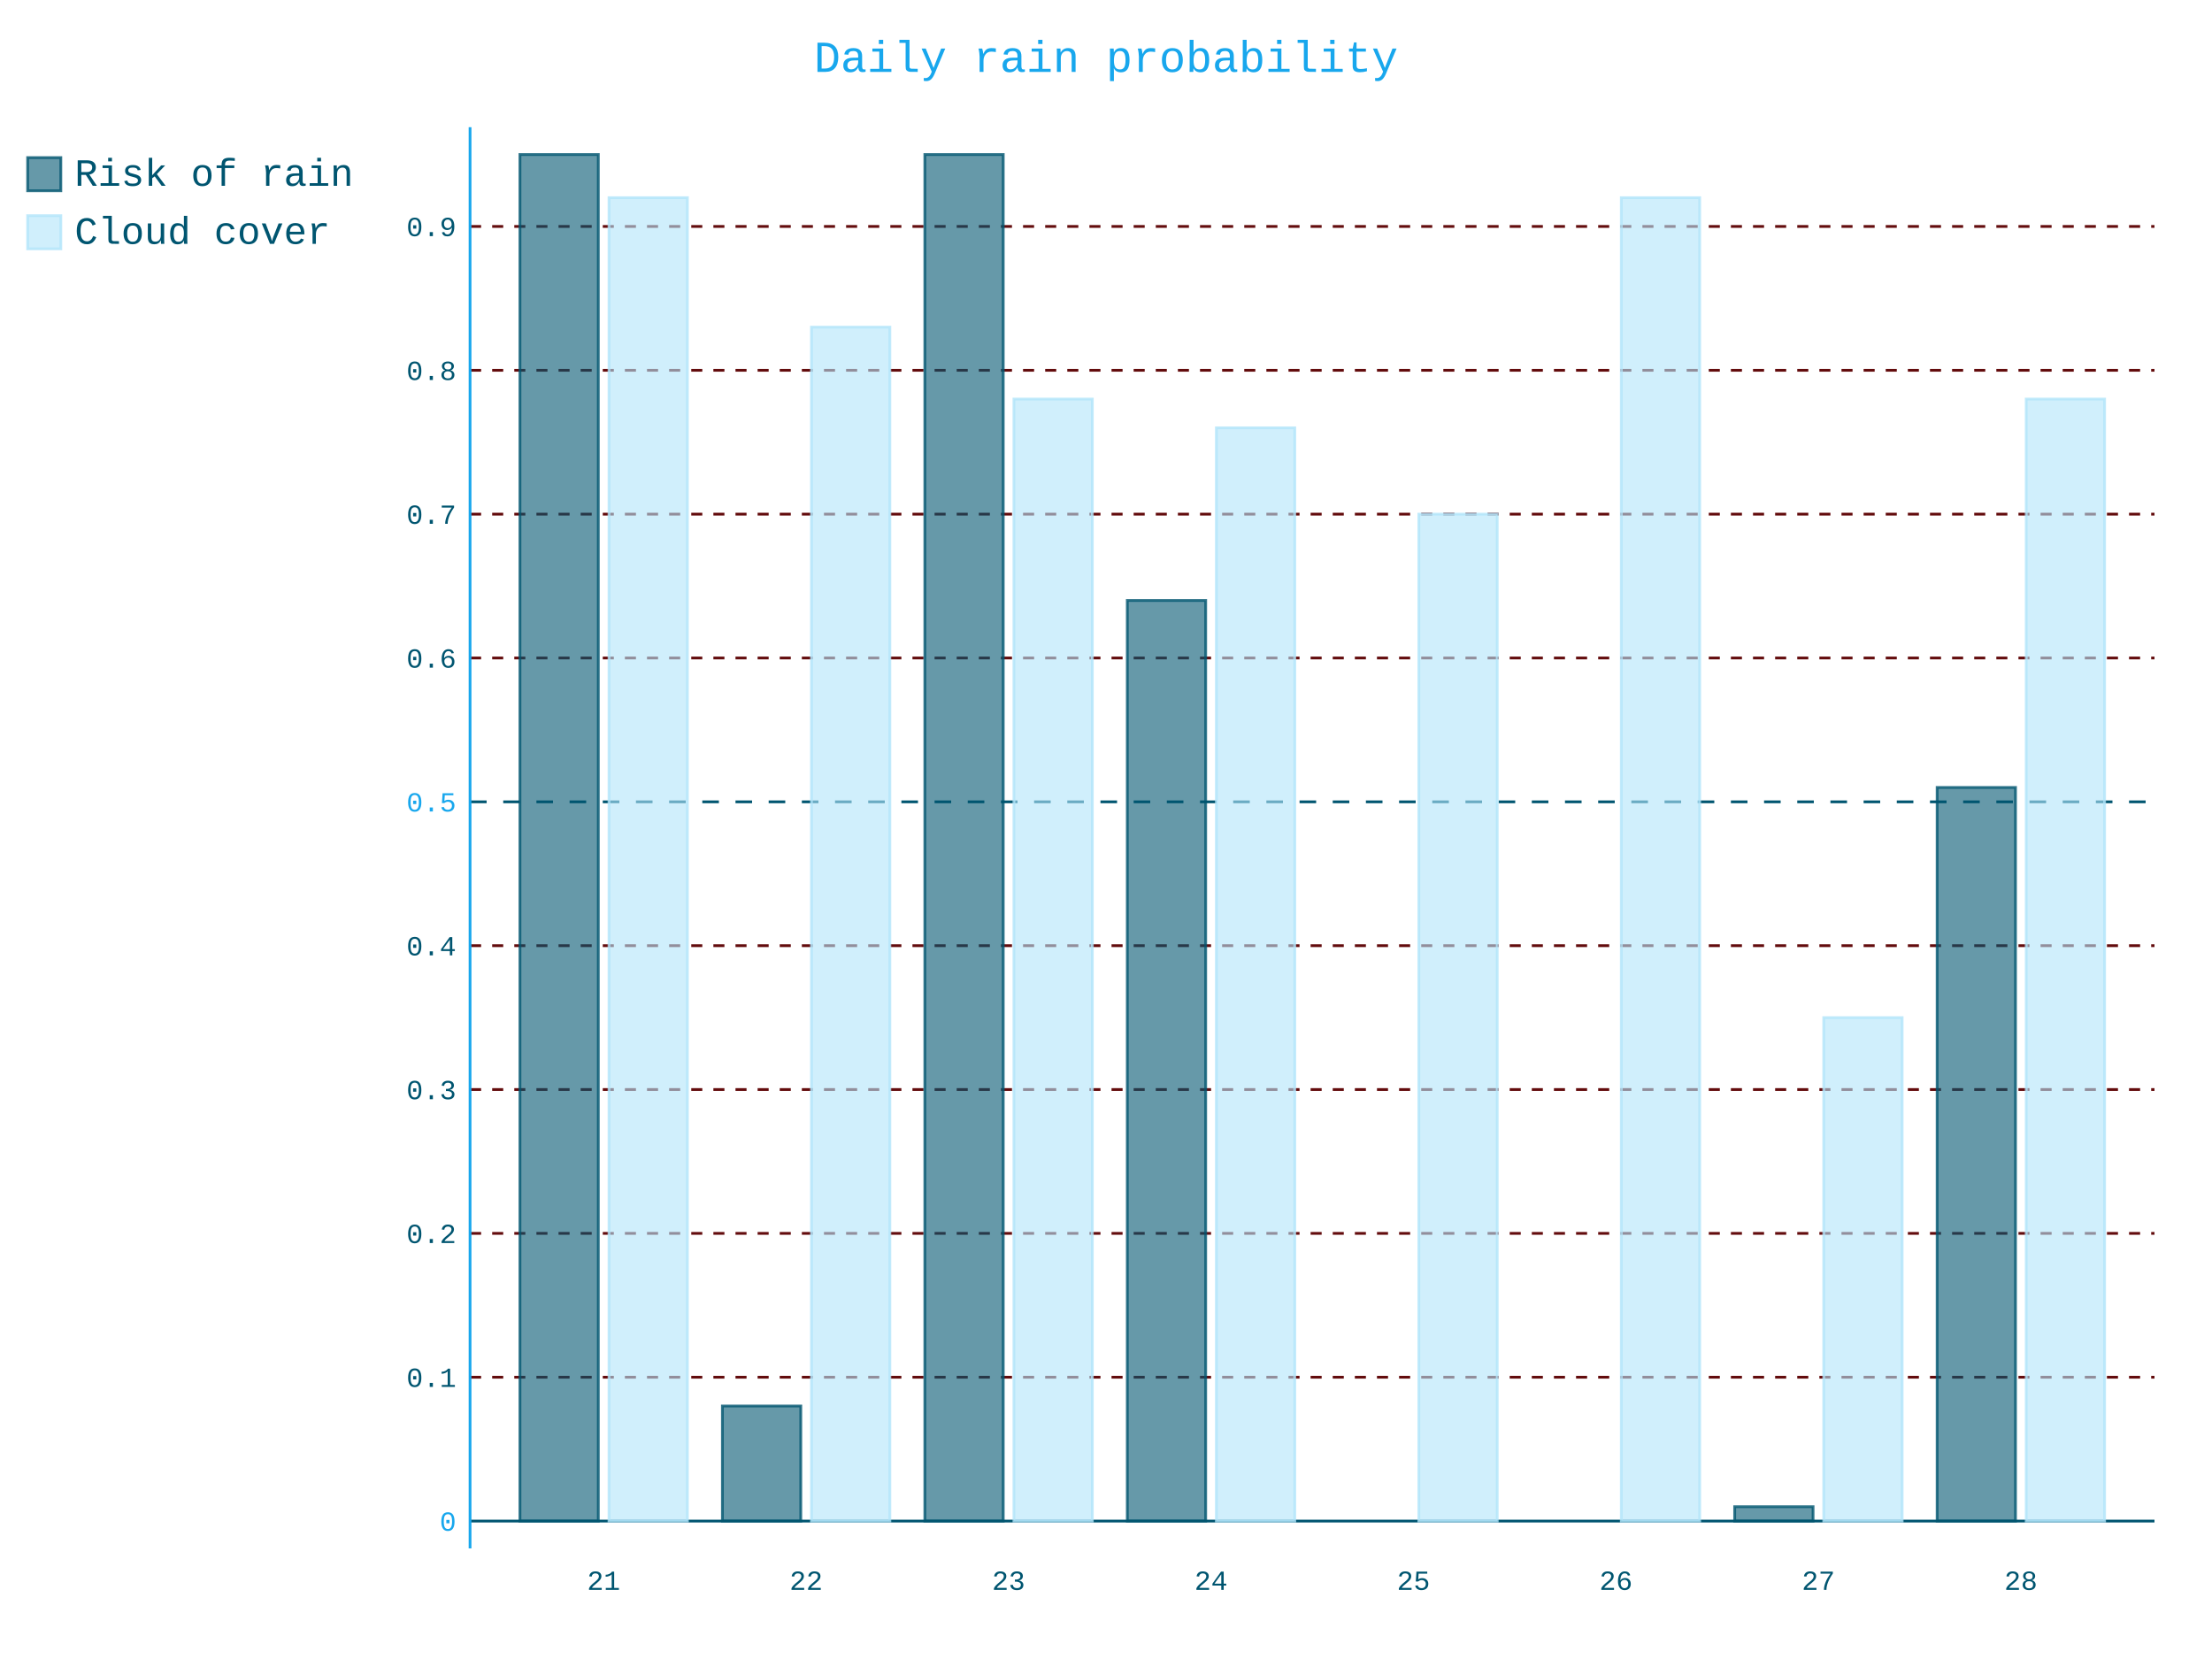
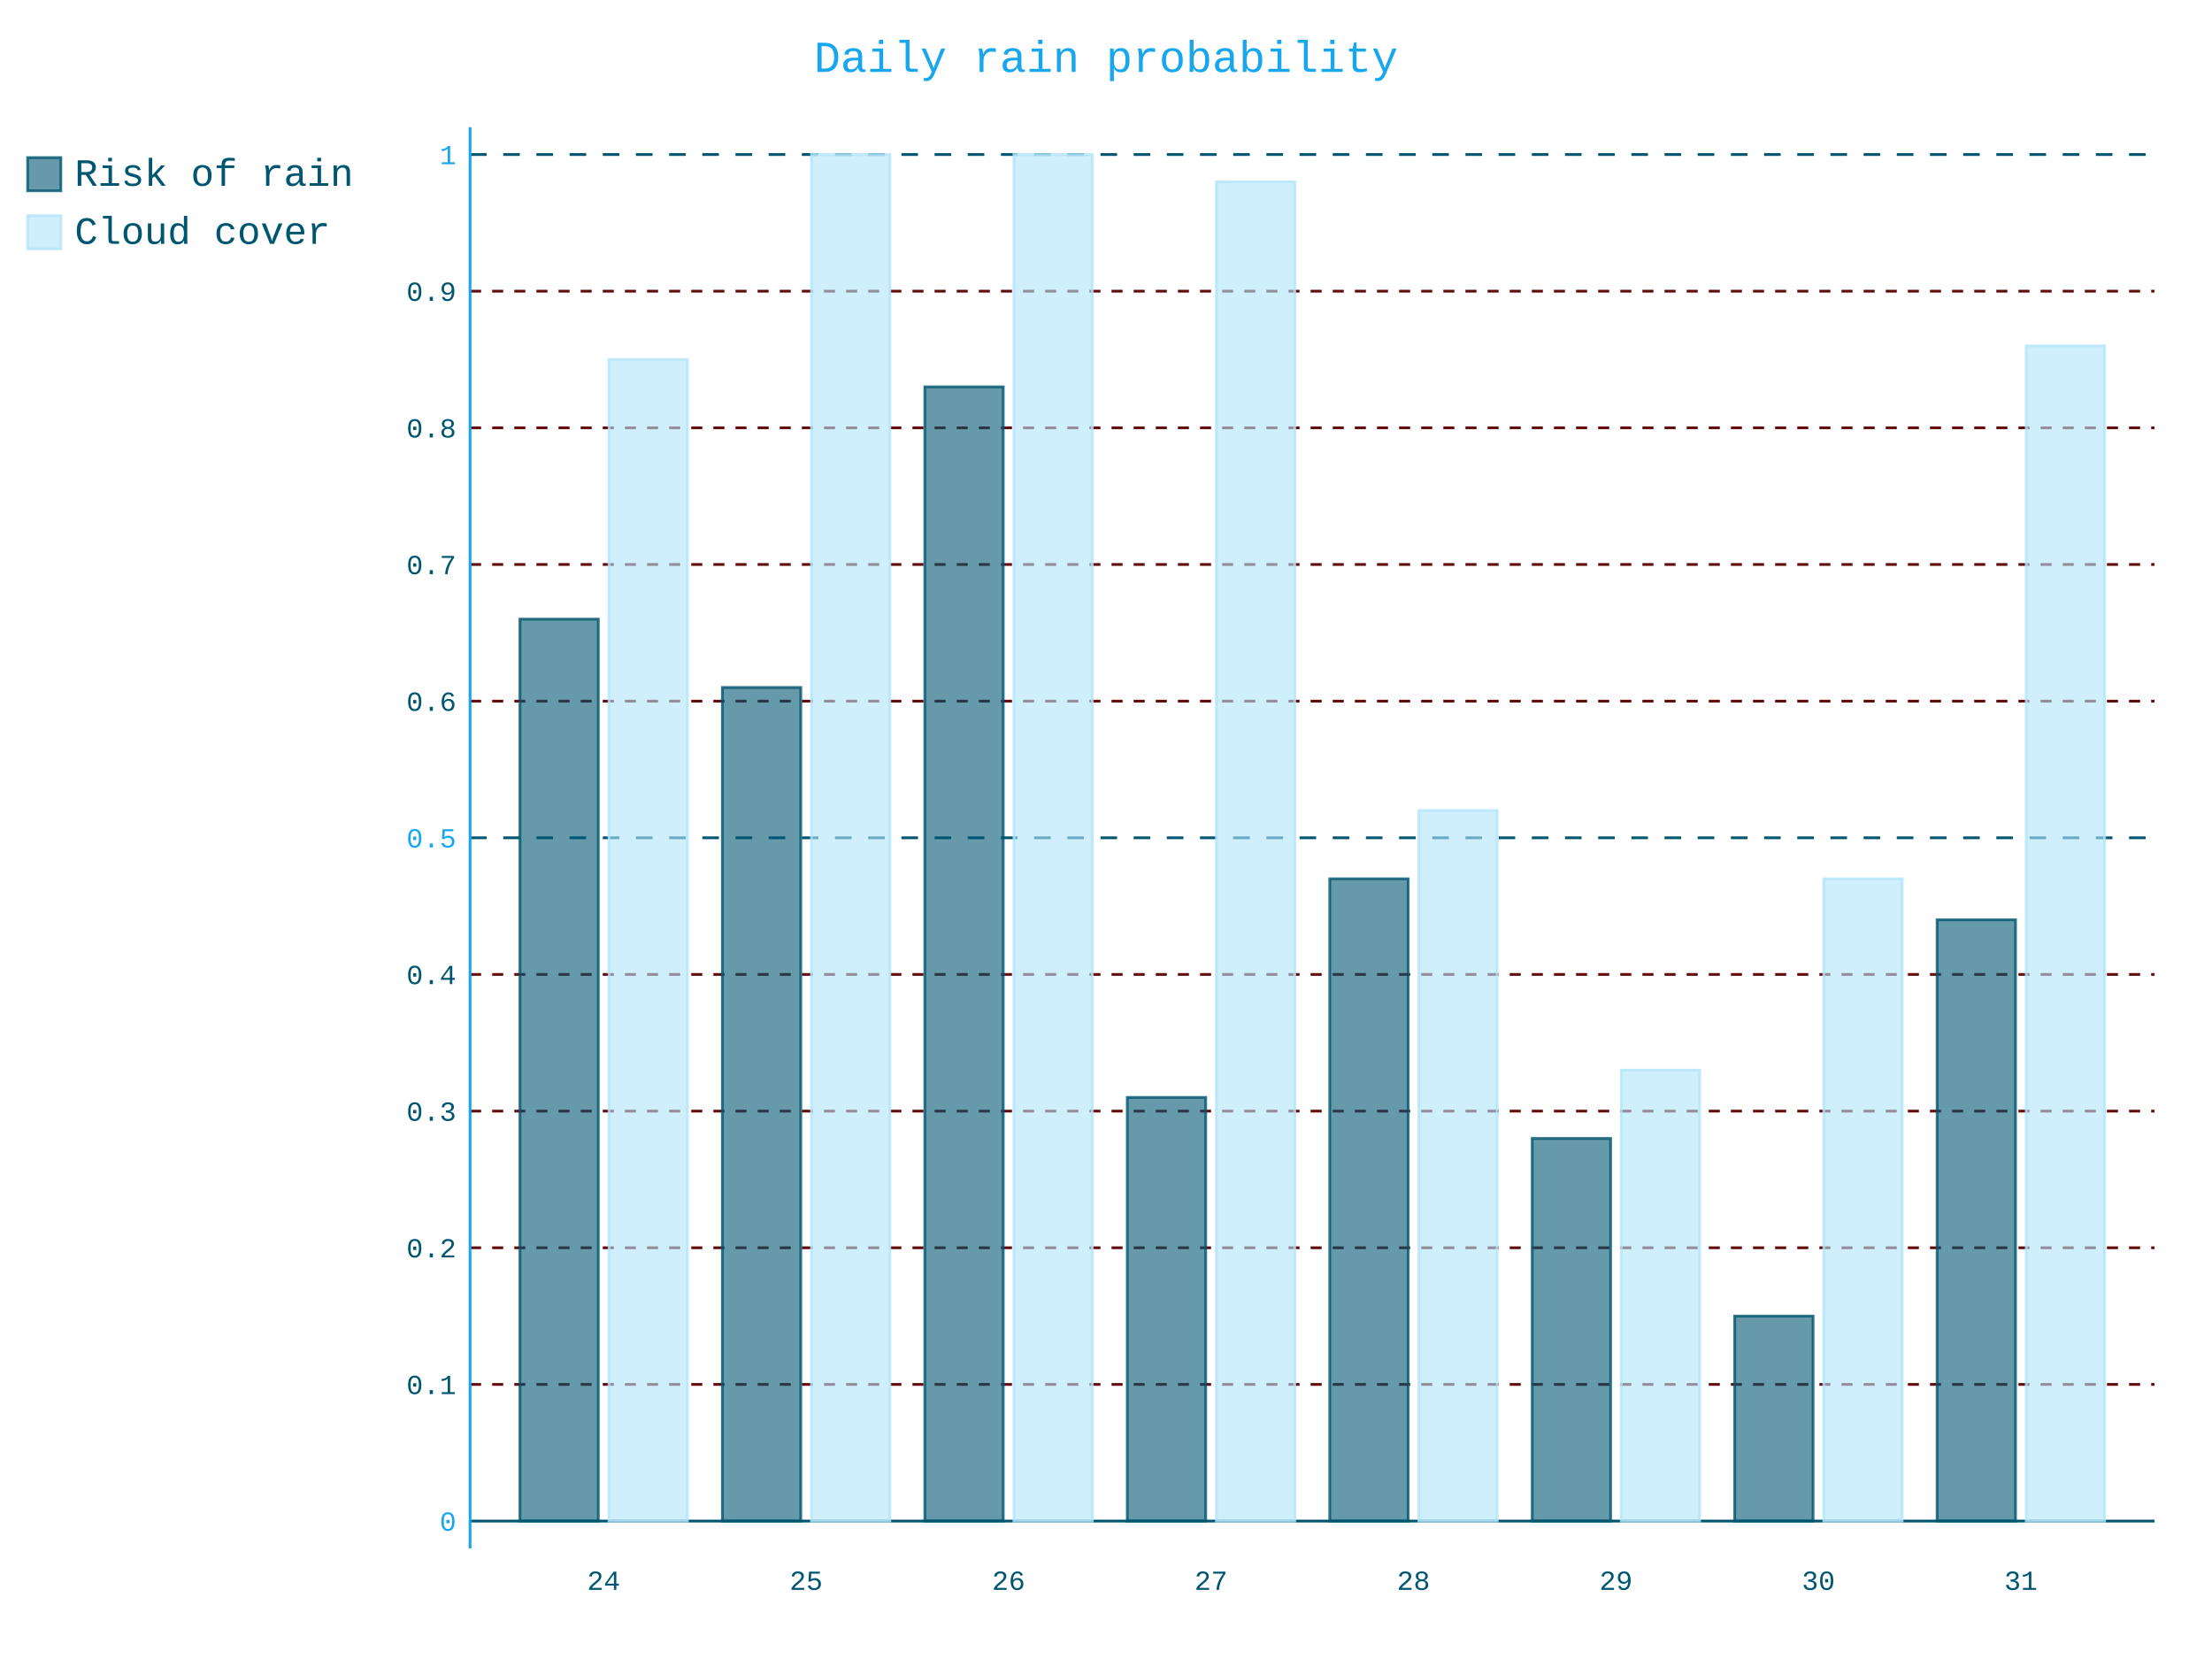
- <svg xmlns="http://www.w3.org/2000/svg" id="chart-843fe69b-4988-49a4-86b1-8fc485ba8cad" class="pygal-chart" viewBox="0 0 800 600">
+ <svg xmlns="http://www.w3.org/2000/svg" class="pygal-chart" id="chart-ae6205c5-7189-4e04-8cff-279773b40a85" viewBox="0 0 800 600">
  <defs>
-     <style type="text/css">#chart-843fe69b-4988-49a4-86b1-8fc485ba8cad{-webkit-user-select:none;-webkit-font-smoothing:antialiased;font-family:Consolas,"Liberation Mono",Menlo,Courier,monospace}#chart-843fe69b-4988-49a4-86b1-8fc485ba8cad .title{font-family:Consolas,"Liberation Mono",Menlo,Courier,monospace;font-size:16px}#chart-843fe69b-4988-49a4-86b1-8fc485ba8cad .legends .legend text{font-family:Consolas,"Liberation Mono",Menlo,Courier,monospace;font-size:14px}#chart-843fe69b-4988-49a4-86b1-8fc485ba8cad .axis text{font-family:Consolas,"Liberation Mono",Menlo,Courier,monospace;font-size:10px}#chart-843fe69b-4988-49a4-86b1-8fc485ba8cad .axis text.major{font-family:Consolas,"Liberation Mono",Menlo,Courier,monospace;font-size:10px}#chart-843fe69b-4988-49a4-86b1-8fc485ba8cad .text-overlay text.value{font-family:Consolas,"Liberation Mono",Menlo,Courier,monospace;font-size:16px}#chart-843fe69b-4988-49a4-86b1-8fc485ba8cad .text-overlay text.label{font-family:Consolas,"Liberation Mono",Menlo,Courier,monospace;font-size:10px}#chart-843fe69b-4988-49a4-86b1-8fc485ba8cad .tooltip{font-family:Consolas,"Liberation Mono",Menlo,Courier,monospace;font-size:14px}#chart-843fe69b-4988-49a4-86b1-8fc485ba8cad text.no_data{font-family:Consolas,"Liberation Mono",Menlo,Courier,monospace;font-size:64px}
- #chart-843fe69b-4988-49a4-86b1-8fc485ba8cad{background-color:transparent}#chart-843fe69b-4988-49a4-86b1-8fc485ba8cad path,#chart-843fe69b-4988-49a4-86b1-8fc485ba8cad line,#chart-843fe69b-4988-49a4-86b1-8fc485ba8cad rect,#chart-843fe69b-4988-49a4-86b1-8fc485ba8cad circle{-webkit-transition:400ms ease-in;-moz-transition:400ms ease-in;transition:400ms ease-in}#chart-843fe69b-4988-49a4-86b1-8fc485ba8cad .graph &gt; .background{fill:transparent}#chart-843fe69b-4988-49a4-86b1-8fc485ba8cad .plot &gt; .background{fill:transparent}#chart-843fe69b-4988-49a4-86b1-8fc485ba8cad .graph{fill:#005570}#chart-843fe69b-4988-49a4-86b1-8fc485ba8cad text.no_data{fill:#18a7ed}#chart-843fe69b-4988-49a4-86b1-8fc485ba8cad .title{fill:#18a7ed}#chart-843fe69b-4988-49a4-86b1-8fc485ba8cad .legends .legend text{fill:#005570}#chart-843fe69b-4988-49a4-86b1-8fc485ba8cad .legends .legend:hover text{fill:#18a7ed}#chart-843fe69b-4988-49a4-86b1-8fc485ba8cad .axis .line{stroke:#18a7ed}#chart-843fe69b-4988-49a4-86b1-8fc485ba8cad .axis .guide.line{stroke:#630C0D}#chart-843fe69b-4988-49a4-86b1-8fc485ba8cad .axis .major.line{stroke:#005570}#chart-843fe69b-4988-49a4-86b1-8fc485ba8cad .axis text.major{fill:#18a7ed}#chart-843fe69b-4988-49a4-86b1-8fc485ba8cad .axis.y .guides:hover .guide.line,#chart-843fe69b-4988-49a4-86b1-8fc485ba8cad .line-graph .axis.x .guides:hover .guide.line,#chart-843fe69b-4988-49a4-86b1-8fc485ba8cad .stackedline-graph .axis.x .guides:hover .guide.line,#chart-843fe69b-4988-49a4-86b1-8fc485ba8cad .xy-graph .axis.x .guides:hover .guide.line{stroke:#18a7ed}#chart-843fe69b-4988-49a4-86b1-8fc485ba8cad .axis .guides:hover text{fill:#18a7ed}#chart-843fe69b-4988-49a4-86b1-8fc485ba8cad .reactive{fill-opacity:.6;stroke-opacity:.8}#chart-843fe69b-4988-49a4-86b1-8fc485ba8cad .ci{stroke:#005570}#chart-843fe69b-4988-49a4-86b1-8fc485ba8cad .reactive.active,#chart-843fe69b-4988-49a4-86b1-8fc485ba8cad .active .reactive{fill-opacity:.9;stroke-opacity:.9;stroke-width:4}#chart-843fe69b-4988-49a4-86b1-8fc485ba8cad .ci .reactive.active{stroke-width:1.5}#chart-843fe69b-4988-49a4-86b1-8fc485ba8cad .series text{fill:#18a7ed}#chart-843fe69b-4988-49a4-86b1-8fc485ba8cad .tooltip rect{fill:transparent;stroke:#18a7ed;-webkit-transition:opacity 400ms ease-in;-moz-transition:opacity 400ms ease-in;transition:opacity 400ms ease-in}#chart-843fe69b-4988-49a4-86b1-8fc485ba8cad .tooltip .label{fill:#005570}#chart-843fe69b-4988-49a4-86b1-8fc485ba8cad .tooltip .label{fill:#005570}#chart-843fe69b-4988-49a4-86b1-8fc485ba8cad .tooltip .legend{font-size:.8em;fill:#630C0D}#chart-843fe69b-4988-49a4-86b1-8fc485ba8cad .tooltip .x_label{font-size:.6em;fill:#18a7ed}#chart-843fe69b-4988-49a4-86b1-8fc485ba8cad .tooltip .xlink{font-size:.5em;text-decoration:underline}#chart-843fe69b-4988-49a4-86b1-8fc485ba8cad .tooltip .value{font-size:1.5em}#chart-843fe69b-4988-49a4-86b1-8fc485ba8cad .bound{font-size:.5em}#chart-843fe69b-4988-49a4-86b1-8fc485ba8cad .max-value{font-size:.75em;fill:#630C0D}#chart-843fe69b-4988-49a4-86b1-8fc485ba8cad .map-element{fill:transparent;stroke:#630C0D !important}#chart-843fe69b-4988-49a4-86b1-8fc485ba8cad .map-element .reactive{fill-opacity:inherit;stroke-opacity:inherit}#chart-843fe69b-4988-49a4-86b1-8fc485ba8cad .color-0,#chart-843fe69b-4988-49a4-86b1-8fc485ba8cad .color-0 a:visited{stroke:#005570;fill:#005570}#chart-843fe69b-4988-49a4-86b1-8fc485ba8cad .color-1,#chart-843fe69b-4988-49a4-86b1-8fc485ba8cad .color-1 a:visited{stroke:#b1e4fa;fill:#b1e4fa}#chart-843fe69b-4988-49a4-86b1-8fc485ba8cad .text-overlay .color-0 text{fill:black}#chart-843fe69b-4988-49a4-86b1-8fc485ba8cad .text-overlay .color-1 text{fill:black}
- #chart-843fe69b-4988-49a4-86b1-8fc485ba8cad text.no_data{text-anchor:middle}#chart-843fe69b-4988-49a4-86b1-8fc485ba8cad .guide.line{fill:none}#chart-843fe69b-4988-49a4-86b1-8fc485ba8cad .centered{text-anchor:middle}#chart-843fe69b-4988-49a4-86b1-8fc485ba8cad .title{text-anchor:middle}#chart-843fe69b-4988-49a4-86b1-8fc485ba8cad .legends .legend text{fill-opacity:1}#chart-843fe69b-4988-49a4-86b1-8fc485ba8cad .axis.x text{text-anchor:middle}#chart-843fe69b-4988-49a4-86b1-8fc485ba8cad .axis.x:not(.web) text[transform]{text-anchor:start}#chart-843fe69b-4988-49a4-86b1-8fc485ba8cad .axis.x:not(.web) text[transform].backwards{text-anchor:end}#chart-843fe69b-4988-49a4-86b1-8fc485ba8cad .axis.y text{text-anchor:end}#chart-843fe69b-4988-49a4-86b1-8fc485ba8cad .axis.y text[transform].backwards{text-anchor:start}#chart-843fe69b-4988-49a4-86b1-8fc485ba8cad .axis.y2 text{text-anchor:start}#chart-843fe69b-4988-49a4-86b1-8fc485ba8cad .axis.y2 text[transform].backwards{text-anchor:end}#chart-843fe69b-4988-49a4-86b1-8fc485ba8cad .axis .guide.line{stroke-dasharray:4,4}#chart-843fe69b-4988-49a4-86b1-8fc485ba8cad .axis .major.guide.line{stroke-dasharray:6,6}#chart-843fe69b-4988-49a4-86b1-8fc485ba8cad .horizontal .axis.y .guide.line,#chart-843fe69b-4988-49a4-86b1-8fc485ba8cad .horizontal .axis.y2 .guide.line,#chart-843fe69b-4988-49a4-86b1-8fc485ba8cad .vertical .axis.x .guide.line{opacity:0}#chart-843fe69b-4988-49a4-86b1-8fc485ba8cad .horizontal .axis.always_show .guide.line,#chart-843fe69b-4988-49a4-86b1-8fc485ba8cad .vertical .axis.always_show .guide.line{opacity:1 !important}#chart-843fe69b-4988-49a4-86b1-8fc485ba8cad .axis.y .guides:hover .guide.line,#chart-843fe69b-4988-49a4-86b1-8fc485ba8cad .axis.y2 .guides:hover .guide.line,#chart-843fe69b-4988-49a4-86b1-8fc485ba8cad .axis.x .guides:hover .guide.line{opacity:1}#chart-843fe69b-4988-49a4-86b1-8fc485ba8cad .axis .guides:hover text{opacity:1}#chart-843fe69b-4988-49a4-86b1-8fc485ba8cad .nofill{fill:none}#chart-843fe69b-4988-49a4-86b1-8fc485ba8cad .subtle-fill{fill-opacity:.2}#chart-843fe69b-4988-49a4-86b1-8fc485ba8cad .dot{stroke-width:1px;fill-opacity:1}#chart-843fe69b-4988-49a4-86b1-8fc485ba8cad .dot.active{stroke-width:5px}#chart-843fe69b-4988-49a4-86b1-8fc485ba8cad .dot.negative{fill:transparent}#chart-843fe69b-4988-49a4-86b1-8fc485ba8cad text,#chart-843fe69b-4988-49a4-86b1-8fc485ba8cad tspan{stroke:none !important}#chart-843fe69b-4988-49a4-86b1-8fc485ba8cad .series text.active{opacity:1}#chart-843fe69b-4988-49a4-86b1-8fc485ba8cad .tooltip rect{fill-opacity:.95;stroke-width:.5}#chart-843fe69b-4988-49a4-86b1-8fc485ba8cad .tooltip text{fill-opacity:1}#chart-843fe69b-4988-49a4-86b1-8fc485ba8cad .showable{visibility:hidden}#chart-843fe69b-4988-49a4-86b1-8fc485ba8cad .showable.shown{visibility:visible}#chart-843fe69b-4988-49a4-86b1-8fc485ba8cad .gauge-background{fill:rgba(229,229,229,1);stroke:none}#chart-843fe69b-4988-49a4-86b1-8fc485ba8cad .bg-lines{stroke:transparent;stroke-width:2px}</style>
+     <style type="text/css">#chart-ae6205c5-7189-4e04-8cff-279773b40a85{-webkit-user-select:none;-webkit-font-smoothing:antialiased;font-family:Consolas,"Liberation Mono",Menlo,Courier,monospace}#chart-ae6205c5-7189-4e04-8cff-279773b40a85 .title{font-family:Consolas,"Liberation Mono",Menlo,Courier,monospace;font-size:16px}#chart-ae6205c5-7189-4e04-8cff-279773b40a85 .legends .legend text{font-family:Consolas,"Liberation Mono",Menlo,Courier,monospace;font-size:14px}#chart-ae6205c5-7189-4e04-8cff-279773b40a85 .axis text{font-family:Consolas,"Liberation Mono",Menlo,Courier,monospace;font-size:10px}#chart-ae6205c5-7189-4e04-8cff-279773b40a85 .axis text.major{font-family:Consolas,"Liberation Mono",Menlo,Courier,monospace;font-size:10px}#chart-ae6205c5-7189-4e04-8cff-279773b40a85 .text-overlay text.value{font-family:Consolas,"Liberation Mono",Menlo,Courier,monospace;font-size:16px}#chart-ae6205c5-7189-4e04-8cff-279773b40a85 .text-overlay text.label{font-family:Consolas,"Liberation Mono",Menlo,Courier,monospace;font-size:10px}#chart-ae6205c5-7189-4e04-8cff-279773b40a85 .tooltip{font-family:Consolas,"Liberation Mono",Menlo,Courier,monospace;font-size:14px}#chart-ae6205c5-7189-4e04-8cff-279773b40a85 text.no_data{font-family:Consolas,"Liberation Mono",Menlo,Courier,monospace;font-size:64px}
+ #chart-ae6205c5-7189-4e04-8cff-279773b40a85{background-color:transparent}#chart-ae6205c5-7189-4e04-8cff-279773b40a85 path,#chart-ae6205c5-7189-4e04-8cff-279773b40a85 line,#chart-ae6205c5-7189-4e04-8cff-279773b40a85 rect,#chart-ae6205c5-7189-4e04-8cff-279773b40a85 circle{-webkit-transition:400ms ease-in;-moz-transition:400ms ease-in;transition:400ms ease-in}#chart-ae6205c5-7189-4e04-8cff-279773b40a85 .graph &gt; .background{fill:transparent}#chart-ae6205c5-7189-4e04-8cff-279773b40a85 .plot &gt; .background{fill:transparent}#chart-ae6205c5-7189-4e04-8cff-279773b40a85 .graph{fill:#005570}#chart-ae6205c5-7189-4e04-8cff-279773b40a85 text.no_data{fill:#18a7ed}#chart-ae6205c5-7189-4e04-8cff-279773b40a85 .title{fill:#18a7ed}#chart-ae6205c5-7189-4e04-8cff-279773b40a85 .legends .legend text{fill:#005570}#chart-ae6205c5-7189-4e04-8cff-279773b40a85 .legends .legend:hover text{fill:#18a7ed}#chart-ae6205c5-7189-4e04-8cff-279773b40a85 .axis .line{stroke:#18a7ed}#chart-ae6205c5-7189-4e04-8cff-279773b40a85 .axis .guide.line{stroke:#630C0D}#chart-ae6205c5-7189-4e04-8cff-279773b40a85 .axis .major.line{stroke:#005570}#chart-ae6205c5-7189-4e04-8cff-279773b40a85 .axis text.major{fill:#18a7ed}#chart-ae6205c5-7189-4e04-8cff-279773b40a85 .axis.y .guides:hover .guide.line,#chart-ae6205c5-7189-4e04-8cff-279773b40a85 .line-graph .axis.x .guides:hover .guide.line,#chart-ae6205c5-7189-4e04-8cff-279773b40a85 .stackedline-graph .axis.x .guides:hover .guide.line,#chart-ae6205c5-7189-4e04-8cff-279773b40a85 .xy-graph .axis.x .guides:hover .guide.line{stroke:#18a7ed}#chart-ae6205c5-7189-4e04-8cff-279773b40a85 .axis .guides:hover text{fill:#18a7ed}#chart-ae6205c5-7189-4e04-8cff-279773b40a85 .reactive{fill-opacity:.6;stroke-opacity:.8}#chart-ae6205c5-7189-4e04-8cff-279773b40a85 .ci{stroke:#005570}#chart-ae6205c5-7189-4e04-8cff-279773b40a85 .reactive.active,#chart-ae6205c5-7189-4e04-8cff-279773b40a85 .active .reactive{fill-opacity:.9;stroke-opacity:.9;stroke-width:4}#chart-ae6205c5-7189-4e04-8cff-279773b40a85 .ci .reactive.active{stroke-width:1.5}#chart-ae6205c5-7189-4e04-8cff-279773b40a85 .series text{fill:#18a7ed}#chart-ae6205c5-7189-4e04-8cff-279773b40a85 .tooltip rect{fill:transparent;stroke:#18a7ed;-webkit-transition:opacity 400ms ease-in;-moz-transition:opacity 400ms ease-in;transition:opacity 400ms ease-in}#chart-ae6205c5-7189-4e04-8cff-279773b40a85 .tooltip .label{fill:#005570}#chart-ae6205c5-7189-4e04-8cff-279773b40a85 .tooltip .label{fill:#005570}#chart-ae6205c5-7189-4e04-8cff-279773b40a85 .tooltip .legend{font-size:.8em;fill:#630C0D}#chart-ae6205c5-7189-4e04-8cff-279773b40a85 .tooltip .x_label{font-size:.6em;fill:#18a7ed}#chart-ae6205c5-7189-4e04-8cff-279773b40a85 .tooltip .xlink{font-size:.5em;text-decoration:underline}#chart-ae6205c5-7189-4e04-8cff-279773b40a85 .tooltip .value{font-size:1.5em}#chart-ae6205c5-7189-4e04-8cff-279773b40a85 .bound{font-size:.5em}#chart-ae6205c5-7189-4e04-8cff-279773b40a85 .max-value{font-size:.75em;fill:#630C0D}#chart-ae6205c5-7189-4e04-8cff-279773b40a85 .map-element{fill:transparent;stroke:#630C0D !important}#chart-ae6205c5-7189-4e04-8cff-279773b40a85 .map-element .reactive{fill-opacity:inherit;stroke-opacity:inherit}#chart-ae6205c5-7189-4e04-8cff-279773b40a85 .color-0,#chart-ae6205c5-7189-4e04-8cff-279773b40a85 .color-0 a:visited{stroke:#005570;fill:#005570}#chart-ae6205c5-7189-4e04-8cff-279773b40a85 .color-1,#chart-ae6205c5-7189-4e04-8cff-279773b40a85 .color-1 a:visited{stroke:#b1e4fa;fill:#b1e4fa}#chart-ae6205c5-7189-4e04-8cff-279773b40a85 .text-overlay .color-0 text{fill:black}#chart-ae6205c5-7189-4e04-8cff-279773b40a85 .text-overlay .color-1 text{fill:black}
+ #chart-ae6205c5-7189-4e04-8cff-279773b40a85 text.no_data{text-anchor:middle}#chart-ae6205c5-7189-4e04-8cff-279773b40a85 .guide.line{fill:none}#chart-ae6205c5-7189-4e04-8cff-279773b40a85 .centered{text-anchor:middle}#chart-ae6205c5-7189-4e04-8cff-279773b40a85 .title{text-anchor:middle}#chart-ae6205c5-7189-4e04-8cff-279773b40a85 .legends .legend text{fill-opacity:1}#chart-ae6205c5-7189-4e04-8cff-279773b40a85 .axis.x text{text-anchor:middle}#chart-ae6205c5-7189-4e04-8cff-279773b40a85 .axis.x:not(.web) text[transform]{text-anchor:start}#chart-ae6205c5-7189-4e04-8cff-279773b40a85 .axis.x:not(.web) text[transform].backwards{text-anchor:end}#chart-ae6205c5-7189-4e04-8cff-279773b40a85 .axis.y text{text-anchor:end}#chart-ae6205c5-7189-4e04-8cff-279773b40a85 .axis.y text[transform].backwards{text-anchor:start}#chart-ae6205c5-7189-4e04-8cff-279773b40a85 .axis.y2 text{text-anchor:start}#chart-ae6205c5-7189-4e04-8cff-279773b40a85 .axis.y2 text[transform].backwards{text-anchor:end}#chart-ae6205c5-7189-4e04-8cff-279773b40a85 .axis .guide.line{stroke-dasharray:4,4}#chart-ae6205c5-7189-4e04-8cff-279773b40a85 .axis .major.guide.line{stroke-dasharray:6,6}#chart-ae6205c5-7189-4e04-8cff-279773b40a85 .horizontal .axis.y .guide.line,#chart-ae6205c5-7189-4e04-8cff-279773b40a85 .horizontal .axis.y2 .guide.line,#chart-ae6205c5-7189-4e04-8cff-279773b40a85 .vertical .axis.x .guide.line{opacity:0}#chart-ae6205c5-7189-4e04-8cff-279773b40a85 .horizontal .axis.always_show .guide.line,#chart-ae6205c5-7189-4e04-8cff-279773b40a85 .vertical .axis.always_show .guide.line{opacity:1 !important}#chart-ae6205c5-7189-4e04-8cff-279773b40a85 .axis.y .guides:hover .guide.line,#chart-ae6205c5-7189-4e04-8cff-279773b40a85 .axis.y2 .guides:hover .guide.line,#chart-ae6205c5-7189-4e04-8cff-279773b40a85 .axis.x .guides:hover .guide.line{opacity:1}#chart-ae6205c5-7189-4e04-8cff-279773b40a85 .axis .guides:hover text{opacity:1}#chart-ae6205c5-7189-4e04-8cff-279773b40a85 .nofill{fill:none}#chart-ae6205c5-7189-4e04-8cff-279773b40a85 .subtle-fill{fill-opacity:.2}#chart-ae6205c5-7189-4e04-8cff-279773b40a85 .dot{stroke-width:1px;fill-opacity:1}#chart-ae6205c5-7189-4e04-8cff-279773b40a85 .dot.active{stroke-width:5px}#chart-ae6205c5-7189-4e04-8cff-279773b40a85 .dot.negative{fill:transparent}#chart-ae6205c5-7189-4e04-8cff-279773b40a85 text,#chart-ae6205c5-7189-4e04-8cff-279773b40a85 tspan{stroke:none !important}#chart-ae6205c5-7189-4e04-8cff-279773b40a85 .series text.active{opacity:1}#chart-ae6205c5-7189-4e04-8cff-279773b40a85 .tooltip rect{fill-opacity:.95;stroke-width:.5}#chart-ae6205c5-7189-4e04-8cff-279773b40a85 .tooltip text{fill-opacity:1}#chart-ae6205c5-7189-4e04-8cff-279773b40a85 .showable{visibility:hidden}#chart-ae6205c5-7189-4e04-8cff-279773b40a85 .showable.shown{visibility:visible}#chart-ae6205c5-7189-4e04-8cff-279773b40a85 .gauge-background{fill:rgba(229,229,229,1);stroke:none}#chart-ae6205c5-7189-4e04-8cff-279773b40a85 .bg-lines{stroke:transparent;stroke-width:2px}</style>
  </defs>
  <g class="graph bar-graph vertical">
    <rect class="background" height="600" width="800" x="0" y="0" />
    <g class="plot" transform="translate(170, 46)">
      <rect class="background" height="514" width="609.2" x="0" y="0" />
      <g class="axis y always_show">
        <g class="guides">
          <path class="axis major line" d="M0 504.115 h609.2" />
          <text class="major" x="-5" y="507.615">0</text>
        </g>
        <g class="guides">
-           <path class="guide line" d="M0 452.091 h609.2" />
-           <text class="" x="-5" y="455.591">0.1</text>
+           <path class="guide line" d="M0 454.692 h609.2" />
+           <text class="" x="-5" y="458.192">0.1</text>
        </g>
        <g class="guides">
-           <path class="guide line" d="M0 400.067 h609.2" />
-           <text class="" x="-5" y="403.567">0.2</text>
+           <path class="guide line" d="M0 405.269 h609.2" />
+           <text class="" x="-5" y="408.769">0.2</text>
        </g>
        <g class="guides">
-           <path class="guide line" d="M0 348.043 h609.2" />
-           <text class="" x="-5" y="351.543">0.3</text>
+           <path class="guide line" d="M0 355.846 h609.2" />
+           <text class="" x="-5" y="359.346">0.3</text>
        </g>
        <g class="guides">
-           <path class="guide line" d="M0 296.018 h609.2" />
-           <text class="" x="-5" y="299.518">0.4</text>
+           <path class="guide line" d="M0 306.423 h609.2" />
+           <text class="" x="-5" y="309.923">0.4</text>
        </g>
        <g class="guides">
-           <path class="major guide line" d="M0 243.994 h609.2" />
-           <text class="major" x="-5" y="247.494">0.5</text>
+           <path class="major guide line" d="M0 257 h609.2" />
+           <text class="major" x="-5" y="260.5">0.5</text>
        </g>
        <g class="guides">
-           <path class="guide line" d="M0 191.97 h609.2" />
-           <text class="" x="-5" y="195.47">0.6</text>
+           <path class="guide line" d="M0 207.577 h609.2" />
+           <text class="" x="-5" y="211.077">0.6</text>
        </g>
        <g class="guides">
-           <path class="guide line" d="M0 139.945 h609.2" />
-           <text class="" x="-5" y="143.445">0.7</text>
+           <path class="guide line" d="M0 158.154 h609.2" />
+           <text class="" x="-5" y="161.654">0.7</text>
        </g>
        <g class="guides">
-           <path class="guide line" d="M0 87.921 h609.2" />
-           <text class="" x="-5" y="91.421">0.8</text>
+           <path class="guide line" d="M0 108.731 h609.2" />
+           <text class="" x="-5" y="112.231">0.8</text>
        </g>
        <g class="guides">
-           <path class="guide line" d="M0 35.897 h609.2" />
-           <text class="" x="-5" y="39.397">0.9</text>
+           <path class="guide line" d="M0 59.308 h609.2" />
+           <text class="" x="-5" y="62.808">0.9</text>
+         </g>
+         <g class="guides">
+           <path class="major guide line" d="M0 9.885 h609.2" />
+           <text class="major" x="-5" y="13.385">1</text>
        </g>
      </g>
      <g class="axis x">
        <path class="line" d="M0 0 v514" />
        <g class="guides">
          <path class="guide line" d="M48.326 0 v514" />
-           <text class="" x="48.326" y="529.0">21</text>
+           <text class="" x="48.326" y="529.0">24</text>
        </g>
        <g class="guides">
          <path class="guide line" d="M121.547 0 v514" />
-           <text class="" x="121.547" y="529.0">22</text>
+           <text class="" x="121.547" y="529.0">25</text>
        </g>
        <g class="guides">
          <path class="guide line" d="M194.768 0 v514" />
-           <text class="" x="194.768" y="529.0">23</text>
+           <text class="" x="194.768" y="529.0">26</text>
        </g>
        <g class="guides">
          <path class="guide line" d="M267.989 0 v514" />
-           <text class="" x="267.989" y="529.0">24</text>
+           <text class="" x="267.989" y="529.0">27</text>
        </g>
        <g class="guides">
          <path class="guide line" d="M341.211 0 v514" />
-           <text class="" x="341.211" y="529.0">25</text>
+           <text class="" x="341.211" y="529.0">28</text>
        </g>
        <g class="guides">
          <path class="guide line" d="M414.432 0 v514" />
-           <text class="" x="414.432" y="529.0">26</text>
+           <text class="" x="414.432" y="529.0">29</text>
        </g>
        <g class="guides">
          <path class="guide line" d="M487.653 0 v514" />
-           <text class="" x="487.653" y="529.0">27</text>
+           <text class="" x="487.653" y="529.0">30</text>
        </g>
        <g class="guides">
          <path class="guide line" d="M560.874 0 v514" />
-           <text class="" x="560.874" y="529.0">28</text>
+           <text class="" x="560.874" y="529.0">31</text>
        </g>
      </g>
      <g class="series serie-0 color-0">
        <g class="bars">
          <g class="bar">
-             <rect class="rect reactive tooltip-trigger" height="494.231" rx="0" ry="0" width="28.351" x="18.042" y="9.885" />
+             <rect class="rect reactive tooltip-trigger" height="326.192" rx="0" ry="0" width="28.351" x="18.042" y="177.923" />
          </g>
          <g class="bar">
-             <rect class="rect reactive tooltip-trigger" height="41.619" rx="0" ry="0" width="28.351" x="91.263" y="462.496" />
+             <rect class="rect reactive tooltip-trigger" height="301.481" rx="0" ry="0" width="28.351" x="91.263" y="202.635" />
          </g>
          <g class="bar">
-             <rect class="rect reactive tooltip-trigger" height="494.231" rx="0" ry="0" width="28.351" x="164.484" y="9.885" />
+             <rect class="rect reactive tooltip-trigger" height="410.212" rx="0" ry="0" width="28.351" x="164.484" y="93.904" />
          </g>
          <g class="bar">
-             <rect class="rect reactive tooltip-trigger" height="332.955" rx="0" ry="0" width="28.351" x="237.705" y="171.16" />
+             <rect class="rect reactive tooltip-trigger" height="153.212" rx="0" ry="0" width="28.351" x="237.705" y="350.904" />
          </g>
          <g class="bar">
-             <rect class="rect reactive tooltip-trigger" height="0.0" rx="0" ry="0" width="28.351" x="310.926" y="504.115" />
+             <rect class="rect reactive tooltip-trigger" height="232.288" rx="0" ry="0" width="28.351" x="310.926" y="271.827" />
          </g>
          <g class="bar">
-             <rect class="rect reactive tooltip-trigger" height="0.0" rx="0" ry="0" width="28.351" x="384.147" y="504.115" />
+             <rect class="rect reactive tooltip-trigger" height="138.385" rx="0" ry="0" width="28.351" x="384.147" y="365.731" />
          </g>
          <g class="bar">
-             <rect class="rect reactive tooltip-trigger" height="5.202" rx="0" ry="0" width="28.351" x="457.369" y="498.913" />
+             <rect class="rect reactive tooltip-trigger" height="74.135" rx="0" ry="0" width="28.351" x="457.369" y="429.981" />
          </g>
          <g class="bar">
-             <rect class="rect reactive tooltip-trigger" height="265.324" rx="0" ry="0" width="28.351" x="530.59" y="238.791" />
+             <rect class="rect reactive tooltip-trigger" height="217.462" rx="0" ry="0" width="28.351" x="530.59" y="286.654" />
          </g>
        </g>
      </g>
      <g class="series serie-1 color-1">
        <g class="bars">
          <g class="bar">
-             <rect class="rect reactive tooltip-trigger" height="478.623" rx="0" ry="0" width="28.351" x="50.259" y="25.492" />
+             <rect class="rect reactive tooltip-trigger" height="420.096" rx="0" ry="0" width="28.351" x="50.259" y="84.019" />
          </g>
          <g class="bar">
-             <rect class="rect reactive tooltip-trigger" height="431.802" rx="0" ry="0" width="28.351" x="123.48" y="72.314" />
+             <rect class="rect reactive tooltip-trigger" height="494.231" rx="0" ry="0" width="28.351" x="123.48" y="9.885" />
          </g>
          <g class="bar">
-             <rect class="rect reactive tooltip-trigger" height="405.789" rx="0" ry="0" width="28.351" x="196.701" y="98.326" />
+             <rect class="rect reactive tooltip-trigger" height="494.231" rx="0" ry="0" width="28.351" x="196.701" y="9.885" />
          </g>
          <g class="bar">
-             <rect class="rect reactive tooltip-trigger" height="395.385" rx="0" ry="0" width="28.351" x="269.922" y="108.731" />
+             <rect class="rect reactive tooltip-trigger" height="484.346" rx="0" ry="0" width="28.351" x="269.922" y="19.769" />
          </g>
          <g class="bar">
-             <rect class="rect reactive tooltip-trigger" height="364.17" rx="0" ry="0" width="28.351" x="343.144" y="139.945" />
+             <rect class="rect reactive tooltip-trigger" height="257.0" rx="0" ry="0" width="28.351" x="343.144" y="247.115" />
          </g>
          <g class="bar">
-             <rect class="rect reactive tooltip-trigger" height="478.623" rx="0" ry="0" width="28.351" x="416.365" y="25.492" />
+             <rect class="rect reactive tooltip-trigger" height="163.096" rx="0" ry="0" width="28.351" x="416.365" y="341.019" />
          </g>
          <g class="bar">
-             <rect class="rect reactive tooltip-trigger" height="182.085" rx="0" ry="0" width="28.351" x="489.586" y="322.03" />
+             <rect class="rect reactive tooltip-trigger" height="232.288" rx="0" ry="0" width="28.351" x="489.586" y="271.827" />
          </g>
          <g class="bar">
-             <rect class="rect reactive tooltip-trigger" height="405.789" rx="0" ry="0" width="28.351" x="562.807" y="98.326" />
+             <rect class="rect reactive tooltip-trigger" height="425.038" rx="0" ry="0" width="28.351" x="562.807" y="79.077" />
          </g>
        </g>
      </g>
    </g>
    <g class="titles">
      <text class="title plot_title" x="400.0" y="26">Daily rain probability</text>
    </g>
    <g class="plot overlay" transform="translate(170, 46)">
      <g class="series serie-0 color-0" />
      <g class="series serie-1 color-1" />
    </g>
    <g class="plot text-overlay" transform="translate(170, 46)">
      <g class="series serie-0 color-0" />
      <g class="series serie-1 color-1" />
    </g>
    <g class="plot tooltip-overlay" transform="translate(170, 46)">
      <g class="tooltip" style="opacity: 0" transform="translate(0 0)">
        <rect class="tooltip-box" height="0" rx="0" ry="0" width="0" />
        <g class="text" />
      </g>
    </g>
    <g class="legends" transform="translate(10, 56)">
      <g class="legend reactive activate-serie" id="activate-serie-0">
        <rect class="color-0 reactive" height="12" width="12" x="0.0" y="1.0" />
        <text x="17.0" y="11.2">Risk of rain</text>
      </g>
      <g class="legend reactive activate-serie" id="activate-serie-1">
        <rect class="color-1 reactive" height="12" width="12" x="0.0" y="22.0" />
        <text x="17.0" y="32.2">Cloud cover</text>
      </g>
    </g>
    <g class="legends" transform="translate(790, 56)" />
  </g>
</svg>
